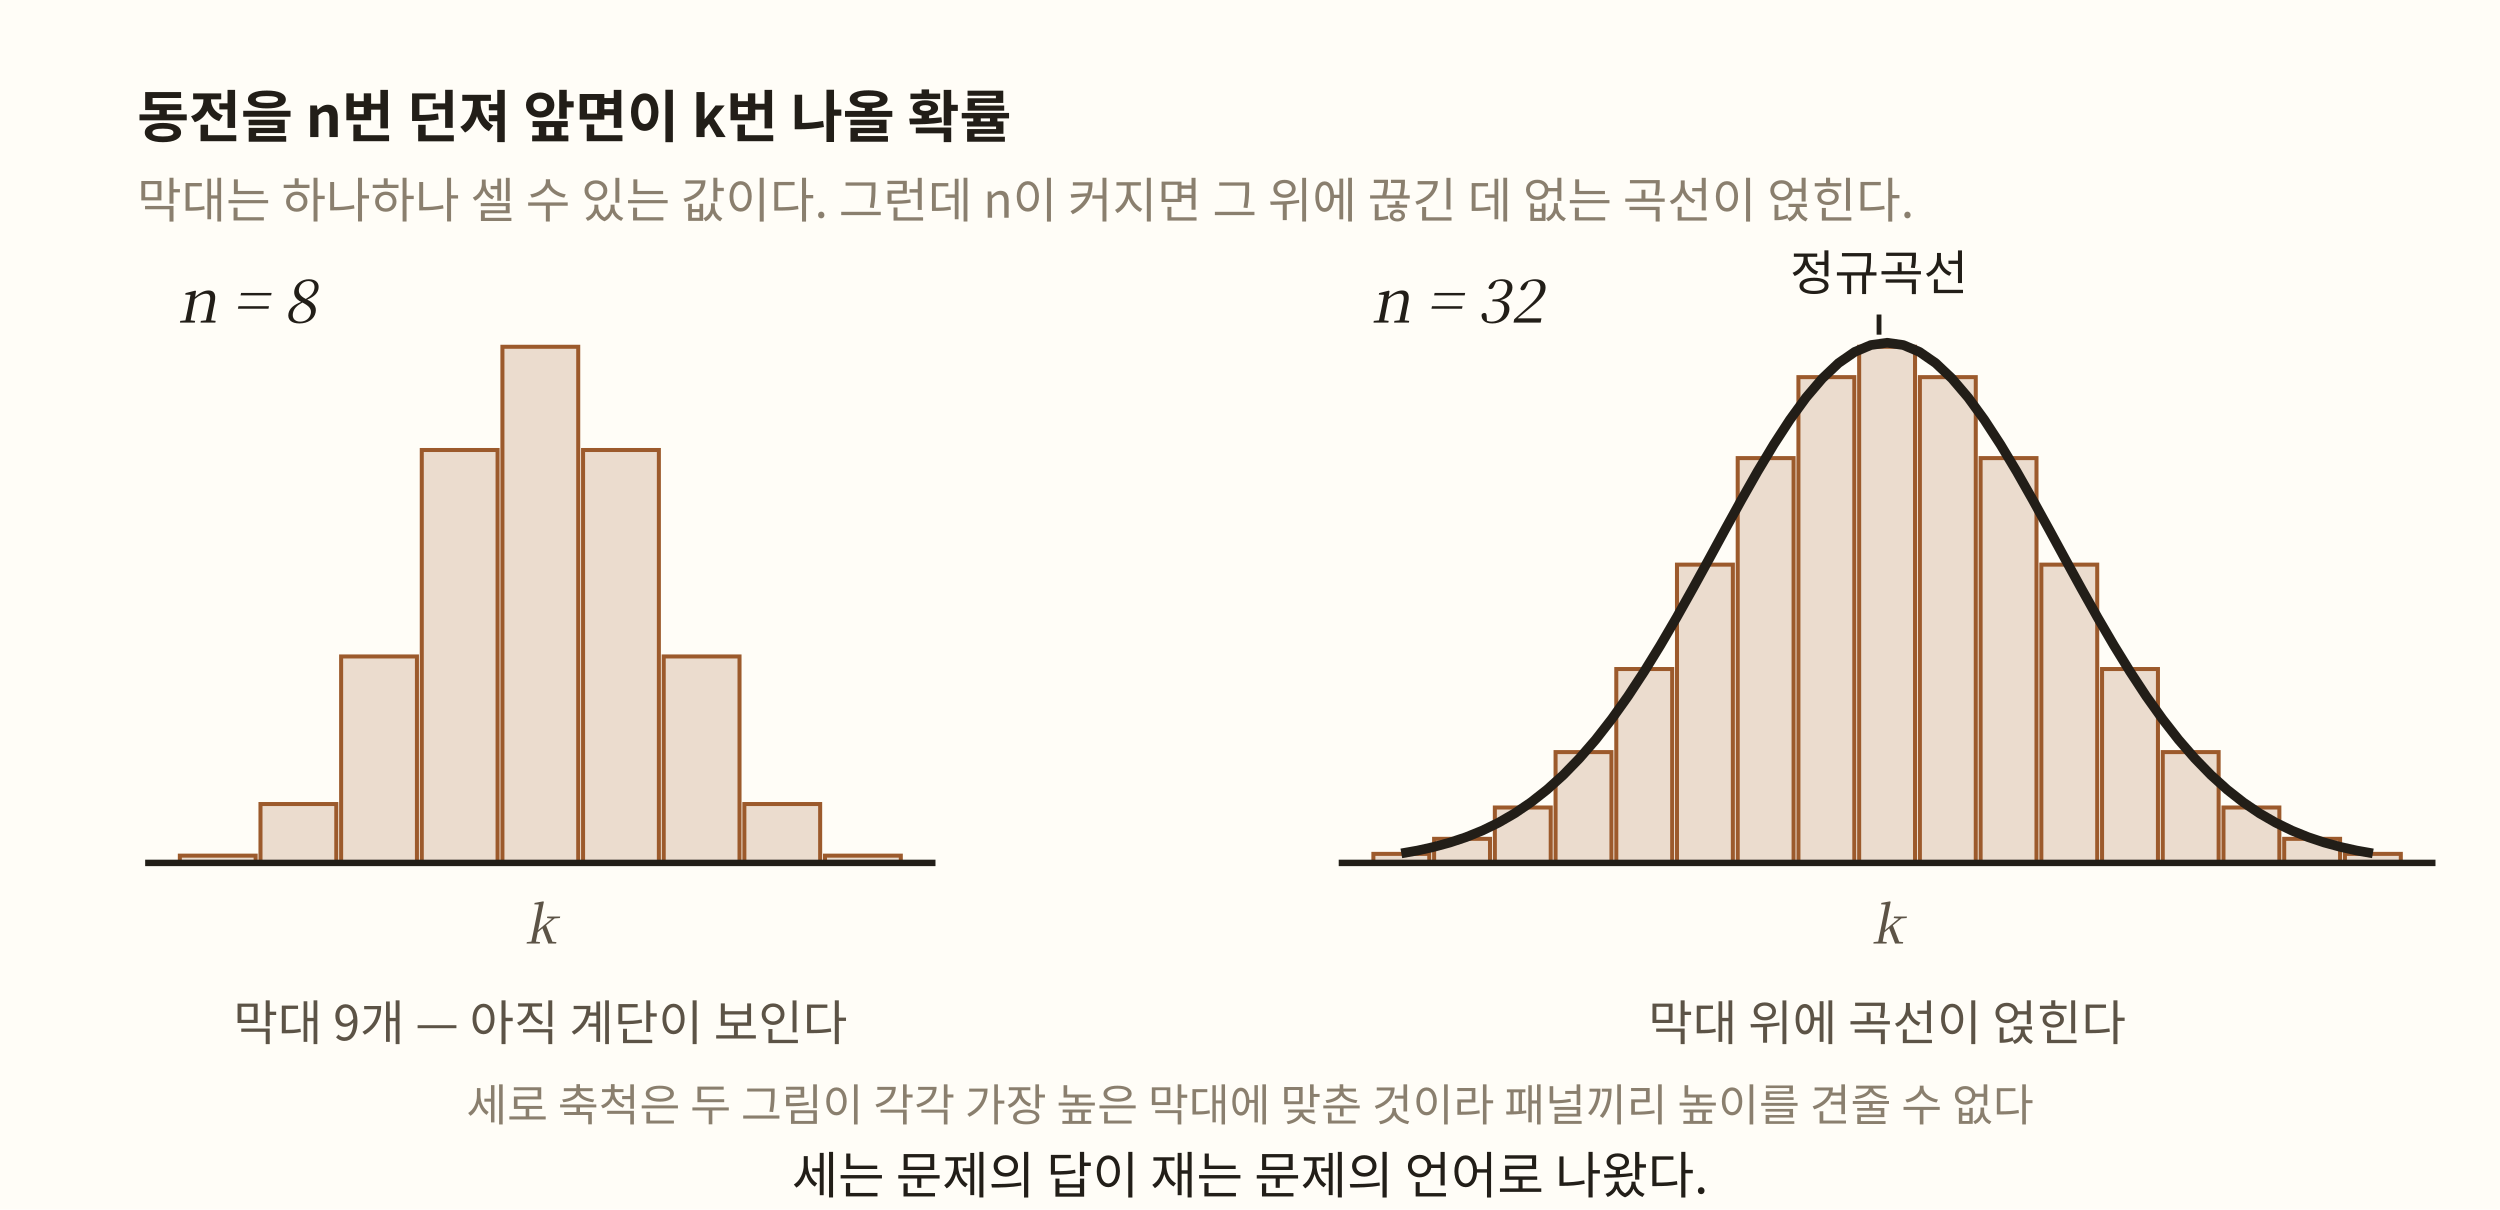
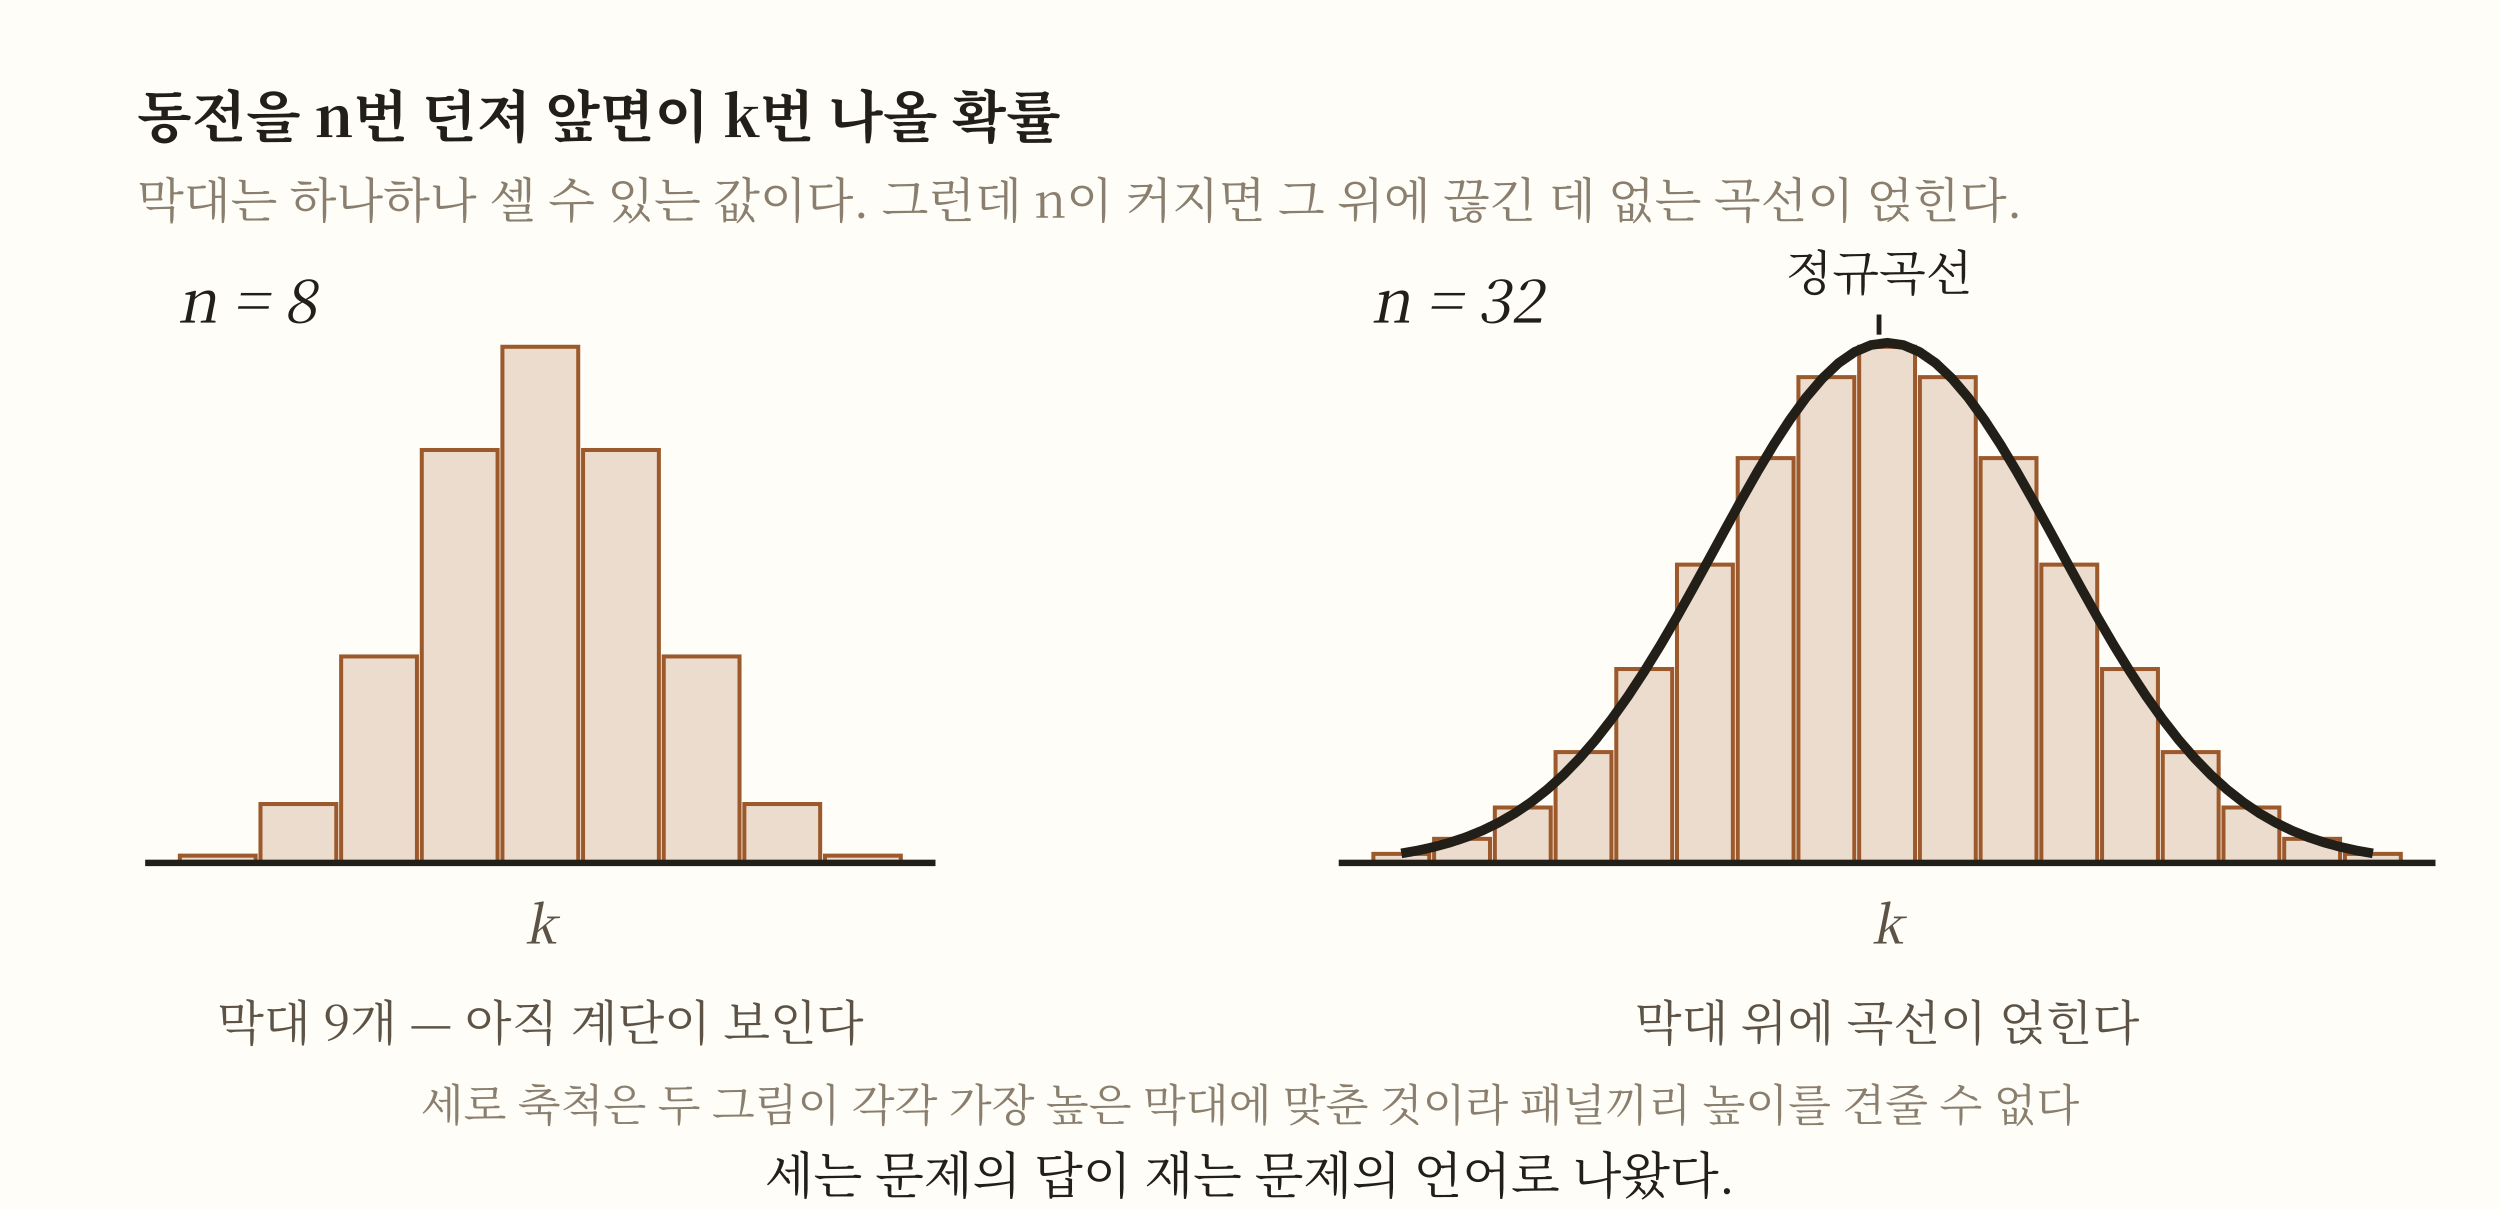
<svg xmlns="http://www.w3.org/2000/svg" viewBox="0 0 620 300" role="img" aria-label="동전던지기의 이항분포 막대가 n이 커질수록 연속적인 정규곡선에 가까워진다">
  <style>text{font-variant-numeric:lining-nums;font-feature-settings:"lnum" 1;}</style>
  <rect width="620" height="300" fill="#FFFDF7" />
-   <text x="34" y="34" font-family="Pretendard, 'Malgun Gothic', 'Noto Sans KR', 'Noto Sans CJK KR', NanumGothic, 'Apple SD Gothic Neo', sans-serif" font-size="14" font-weight="600" fill="#221E18">동전을 n번 던져 앞면이 k번 나올 확률</text>
-   <text x="34" y="54" font-family="Pretendard, 'Malgun Gothic', 'Noto Sans KR', 'Noto Sans CJK KR', NanumGothic, 'Apple SD Gothic Neo', sans-serif" font-size="12" fill="#8A7F6E">막대는 하나하나 셀 수 있는 값이다. 그런데 n이 커지면 그 위에 끊긴 데 없는 곡선이 얹힌다.</text>
+   <text x="34" y="34" font-family="EB Garamond, Georgia, 'Noto Serif KR', 'Noto Serif CJK KR', NanumMyeongjo, Batang, AppleMyungjo, serif" font-size="14" font-weight="600" fill="#221E18">동전을 n번 던져 앞면이 k번 나올 확률</text>
+   <text x="34" y="54" font-family="EB Garamond, Georgia, 'Noto Serif KR', 'Noto Serif CJK KR', NanumMyeongjo, Batang, AppleMyungjo, serif" font-size="12" fill="#8A7F6E">막대는 하나하나 셀 수 있는 값이다. 그런데 n이 커지면 그 위에 끊긴 데 없는 곡선이 얹힌다.</text>
  <text x="44" y="80" font-family="EB Garamond, Georgia, 'Noto Serif KR', 'Noto Serif CJK KR', NanumMyeongjo, Batang, AppleMyungjo, serif" font-style="italic" font-size="15" fill="#221E18">n = 8</text>
  <g fill="#9C5A2C" fill-opacity="0.20" stroke="#9C5A2C" stroke-width="1">
    <rect x="44.6" y="212.2" width="18.8" height="1.8" />
    <rect x="64.6" y="199.4" width="18.8" height="14.6" />
    <rect x="84.6" y="162.8" width="18.8" height="51.2" />
    <rect x="104.6" y="111.6" width="18.8" height="102.4" />
    <rect x="124.6" y="86.0" width="18.8" height="128.0" />
    <rect x="144.6" y="111.6" width="18.8" height="102.4" />
    <rect x="164.6" y="162.8" width="18.8" height="51.2" />
    <rect x="184.6" y="199.4" width="18.8" height="14.6" />
    <rect x="204.6" y="212.2" width="18.8" height="1.8" />
  </g>
  <line x1="36" y1="214" x2="232" y2="214" stroke="#221E18" stroke-width="1.6" />
  <text x="134" y="234" text-anchor="middle" font-family="EB Garamond, Georgia, 'Noto Serif KR', 'Noto Serif CJK KR', NanumMyeongjo, Batang, AppleMyungjo, serif" font-style="italic" font-size="13" fill="#5C5346">k</text>
-   <text x="134" y="258" text-anchor="middle" font-family="Pretendard, 'Malgun Gothic', 'Noto Sans KR', 'Noto Sans CJK KR', NanumGothic, 'Apple SD Gothic Neo', sans-serif" font-size="12" fill="#5C5346">막대 9개 — 아직 계단이 보인다</text>
+   <text x="134" y="258" text-anchor="middle" font-family="EB Garamond, Georgia, 'Noto Serif KR', 'Noto Serif CJK KR', NanumMyeongjo, Batang, AppleMyungjo, serif" font-size="12" fill="#5C5346">막대 9개 — 아직 계단이 보인다</text>
  <g transform="translate(296,0)">
    <text x="44" y="80" font-family="EB Garamond, Georgia, 'Noto Serif KR', 'Noto Serif CJK KR', NanumMyeongjo, Batang, AppleMyungjo, serif" font-style="italic" font-size="15" fill="#221E18">n = 32</text>
    <g fill="#9C5A2C" fill-opacity="0.20" stroke="#9C5A2C" stroke-width="1">
      <rect x="44.60" y="211.76" width="13.86" height="2.24" />
      <rect x="59.66" y="208.03" width="13.86" height="5.97" />
      <rect x="74.72" y="200.26" width="13.86" height="13.74" />
      <rect x="89.78" y="186.52" width="13.86" height="27.48" />
      <rect x="104.84" y="165.92" width="13.86" height="48.08" />
      <rect x="119.89" y="140.03" width="13.86" height="73.97" />
      <rect x="134.95" y="113.61" width="13.86" height="100.39" />
      <rect x="150.01" y="93.53" width="13.86" height="120.47" />
      <rect x="165.07" y="86.00" width="13.86" height="128.00" />
      <rect x="180.13" y="93.53" width="13.86" height="120.47" />
      <rect x="195.19" y="113.61" width="13.86" height="100.39" />
      <rect x="210.25" y="140.03" width="13.86" height="73.97" />
      <rect x="225.31" y="165.92" width="13.86" height="48.08" />
      <rect x="240.36" y="186.52" width="13.86" height="27.48" />
      <rect x="255.42" y="200.26" width="13.86" height="13.74" />
      <rect x="270.48" y="208.03" width="13.86" height="5.97" />
      <rect x="285.54" y="211.76" width="13.86" height="2.24" />
    </g>
    <polyline fill="none" stroke="#221E18" stroke-width="2.4" stroke-linejoin="round" points="51.53,211.64 55.55,210.93 59.56,210.04 63.58,208.95 67.59,207.61 71.61,205.98 75.62,204.03 79.64,201.71 83.65,198.99 87.67,195.83 91.69,192.20 95.70,188.07 99.72,183.44 103.73,178.29 107.75,172.65 111.76,166.54 115.78,160.01 119.80,153.13 123.81,145.98 127.83,138.66 131.84,131.29 135.86,124.00 139.87,116.93 143.89,110.24 147.91,104.07 151.92,98.56 155.94,93.85 159.95,90.05 163.97,87.27 167.98,85.57 172.00,85.00 176.02,85.57 180.03,87.27 184.05,90.05 188.06,93.85 192.08,98.56 196.09,104.07 200.11,110.24 204.13,116.93 208.14,124.00 212.16,131.29 216.17,138.66 220.19,145.98 224.20,153.13 228.22,160.01 232.24,166.54 236.25,172.65 240.27,178.29 244.28,183.44 248.30,188.07 252.31,192.20 256.33,195.83 260.35,198.99 264.36,201.71 268.38,204.03 272.39,205.98 276.41,207.61 280.42,208.95 284.44,210.04 288.45,210.93 292.47,211.64" />
    <line x1="36" y1="214" x2="308" y2="214" stroke="#221E18" stroke-width="1.6" />
    <text x="172" y="234" text-anchor="middle" font-family="EB Garamond, Georgia, 'Noto Serif KR', 'Noto Serif CJK KR', NanumMyeongjo, Batang, AppleMyungjo, serif" font-style="italic" font-size="13" fill="#5C5346">k</text>
  </g>
-   <text x="468" y="258" text-anchor="middle" font-family="Pretendard, 'Malgun Gothic', 'Noto Sans KR', 'Noto Sans CJK KR', NanumGothic, 'Apple SD Gothic Neo', sans-serif" font-size="12" fill="#5C5346">막대 위에 곡선이 얹힌다</text>
+   <text x="468" y="258" text-anchor="middle" font-family="EB Garamond, Georgia, 'Noto Serif KR', 'Noto Serif CJK KR', NanumMyeongjo, Batang, AppleMyungjo, serif" font-size="12" fill="#5C5346">막대 위에 곡선이 얹힌다</text>
  <line x1="466" y1="78" x2="466" y2="83" stroke="#221E18" stroke-width="1.2" />
-   <text x="466" y="72" text-anchor="middle" font-family="Pretendard, 'Malgun Gothic', 'Noto Sans KR', 'Noto Sans CJK KR', NanumGothic, 'Apple SD Gothic Neo', sans-serif" font-size="12" fill="#221E18">정규곡선</text>
-   <text x="310" y="278" text-anchor="middle" font-family="Pretendard, 'Malgun Gothic', 'Noto Sans KR', 'Noto Sans CJK KR', NanumGothic, 'Apple SD Gothic Neo', sans-serif" font-size="11" fill="#8A7F6E">세로 축척은 두 그림이 각각 가장 높은 막대에 맞춘 것이라 패널끼리 높이를 견줄 수 없다</text>
-   <text x="310" y="296" text-anchor="middle" font-family="Pretendard, 'Malgun Gothic', 'Noto Sans KR', 'Noto Sans CJK KR', NanumGothic, 'Apple SD Gothic Neo', sans-serif" font-size="12.5" fill="#221E18">세는 문제의 답이 재는 문제의 언어로 나왔다.</text>
+   <text x="466" y="72" text-anchor="middle" font-family="EB Garamond, Georgia, 'Noto Serif KR', 'Noto Serif CJK KR', NanumMyeongjo, Batang, AppleMyungjo, serif" font-size="12" fill="#221E18">정규곡선</text>
+   <text x="310" y="278" text-anchor="middle" font-family="EB Garamond, Georgia, 'Noto Serif KR', 'Noto Serif CJK KR', NanumMyeongjo, Batang, AppleMyungjo, serif" font-size="11" fill="#8A7F6E">세로 축척은 두 그림이 각각 가장 높은 막대에 맞춘 것이라 패널끼리 높이를 견줄 수 없다</text>
+   <text x="310" y="296" text-anchor="middle" font-family="EB Garamond, Georgia, 'Noto Serif KR', 'Noto Serif CJK KR', NanumMyeongjo, Batang, AppleMyungjo, serif" font-size="12.5" fill="#221E18">세는 문제의 답이 재는 문제의 언어로 나왔다.</text>
</svg>
